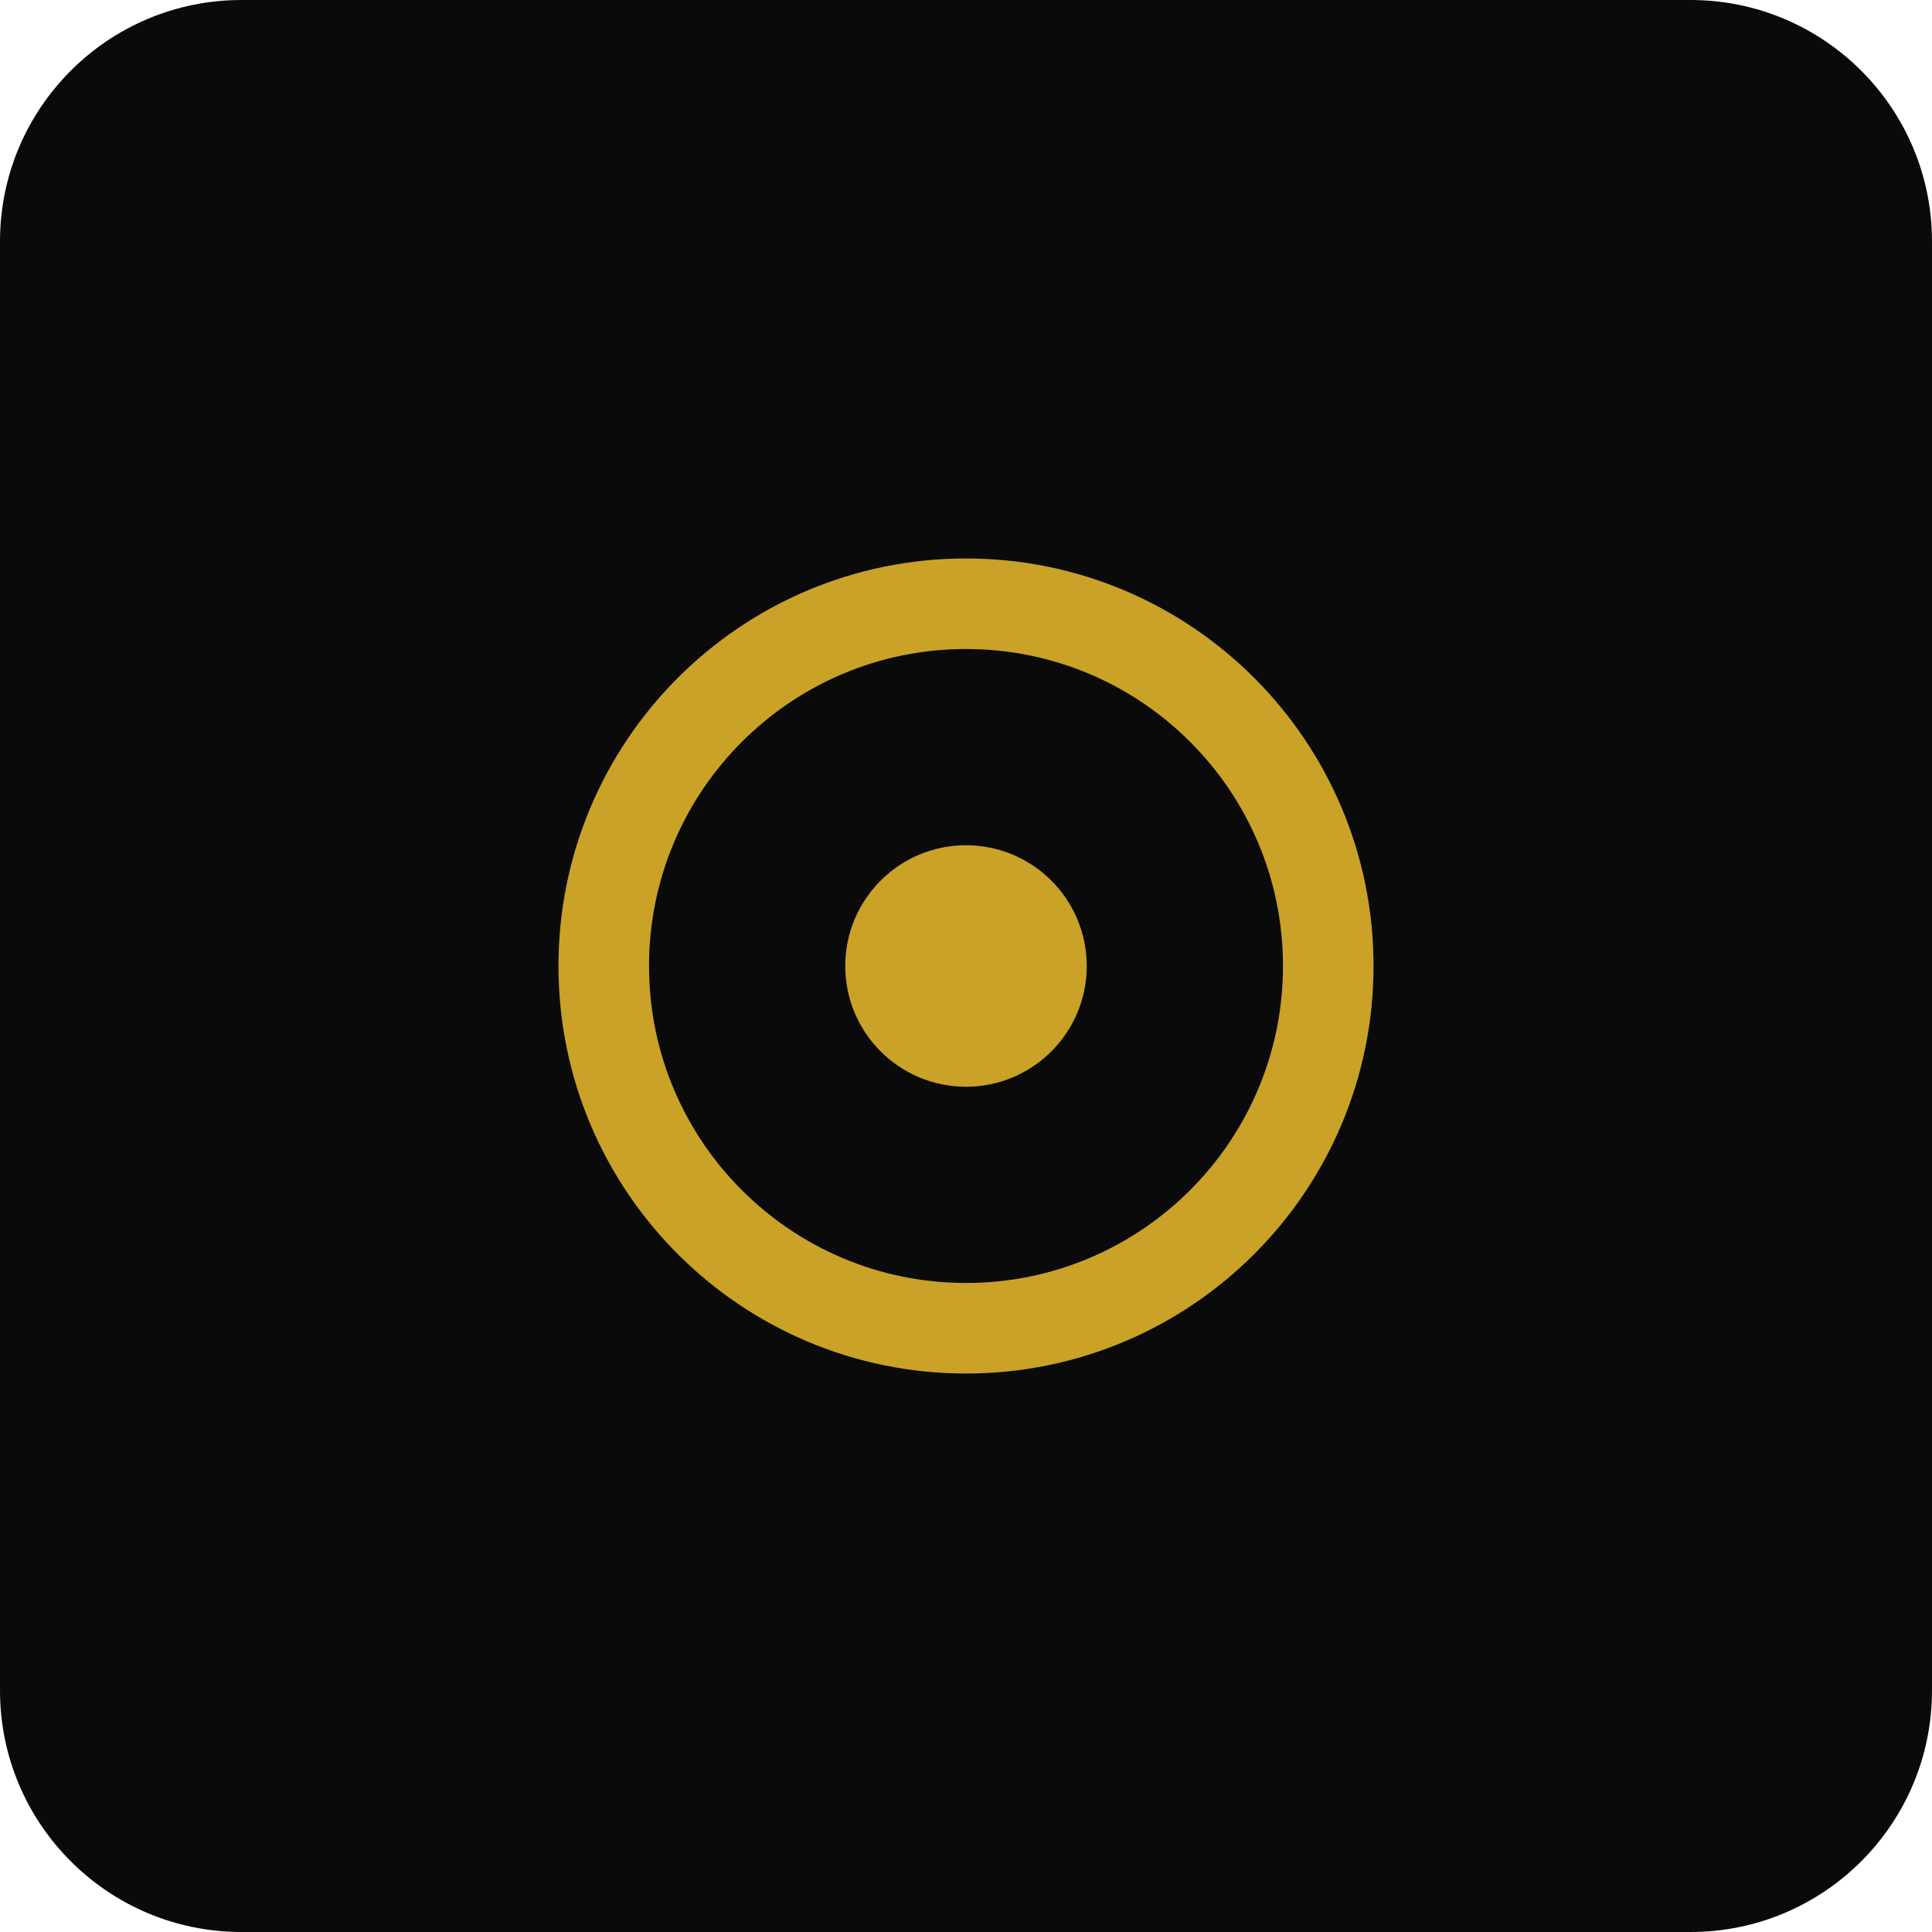
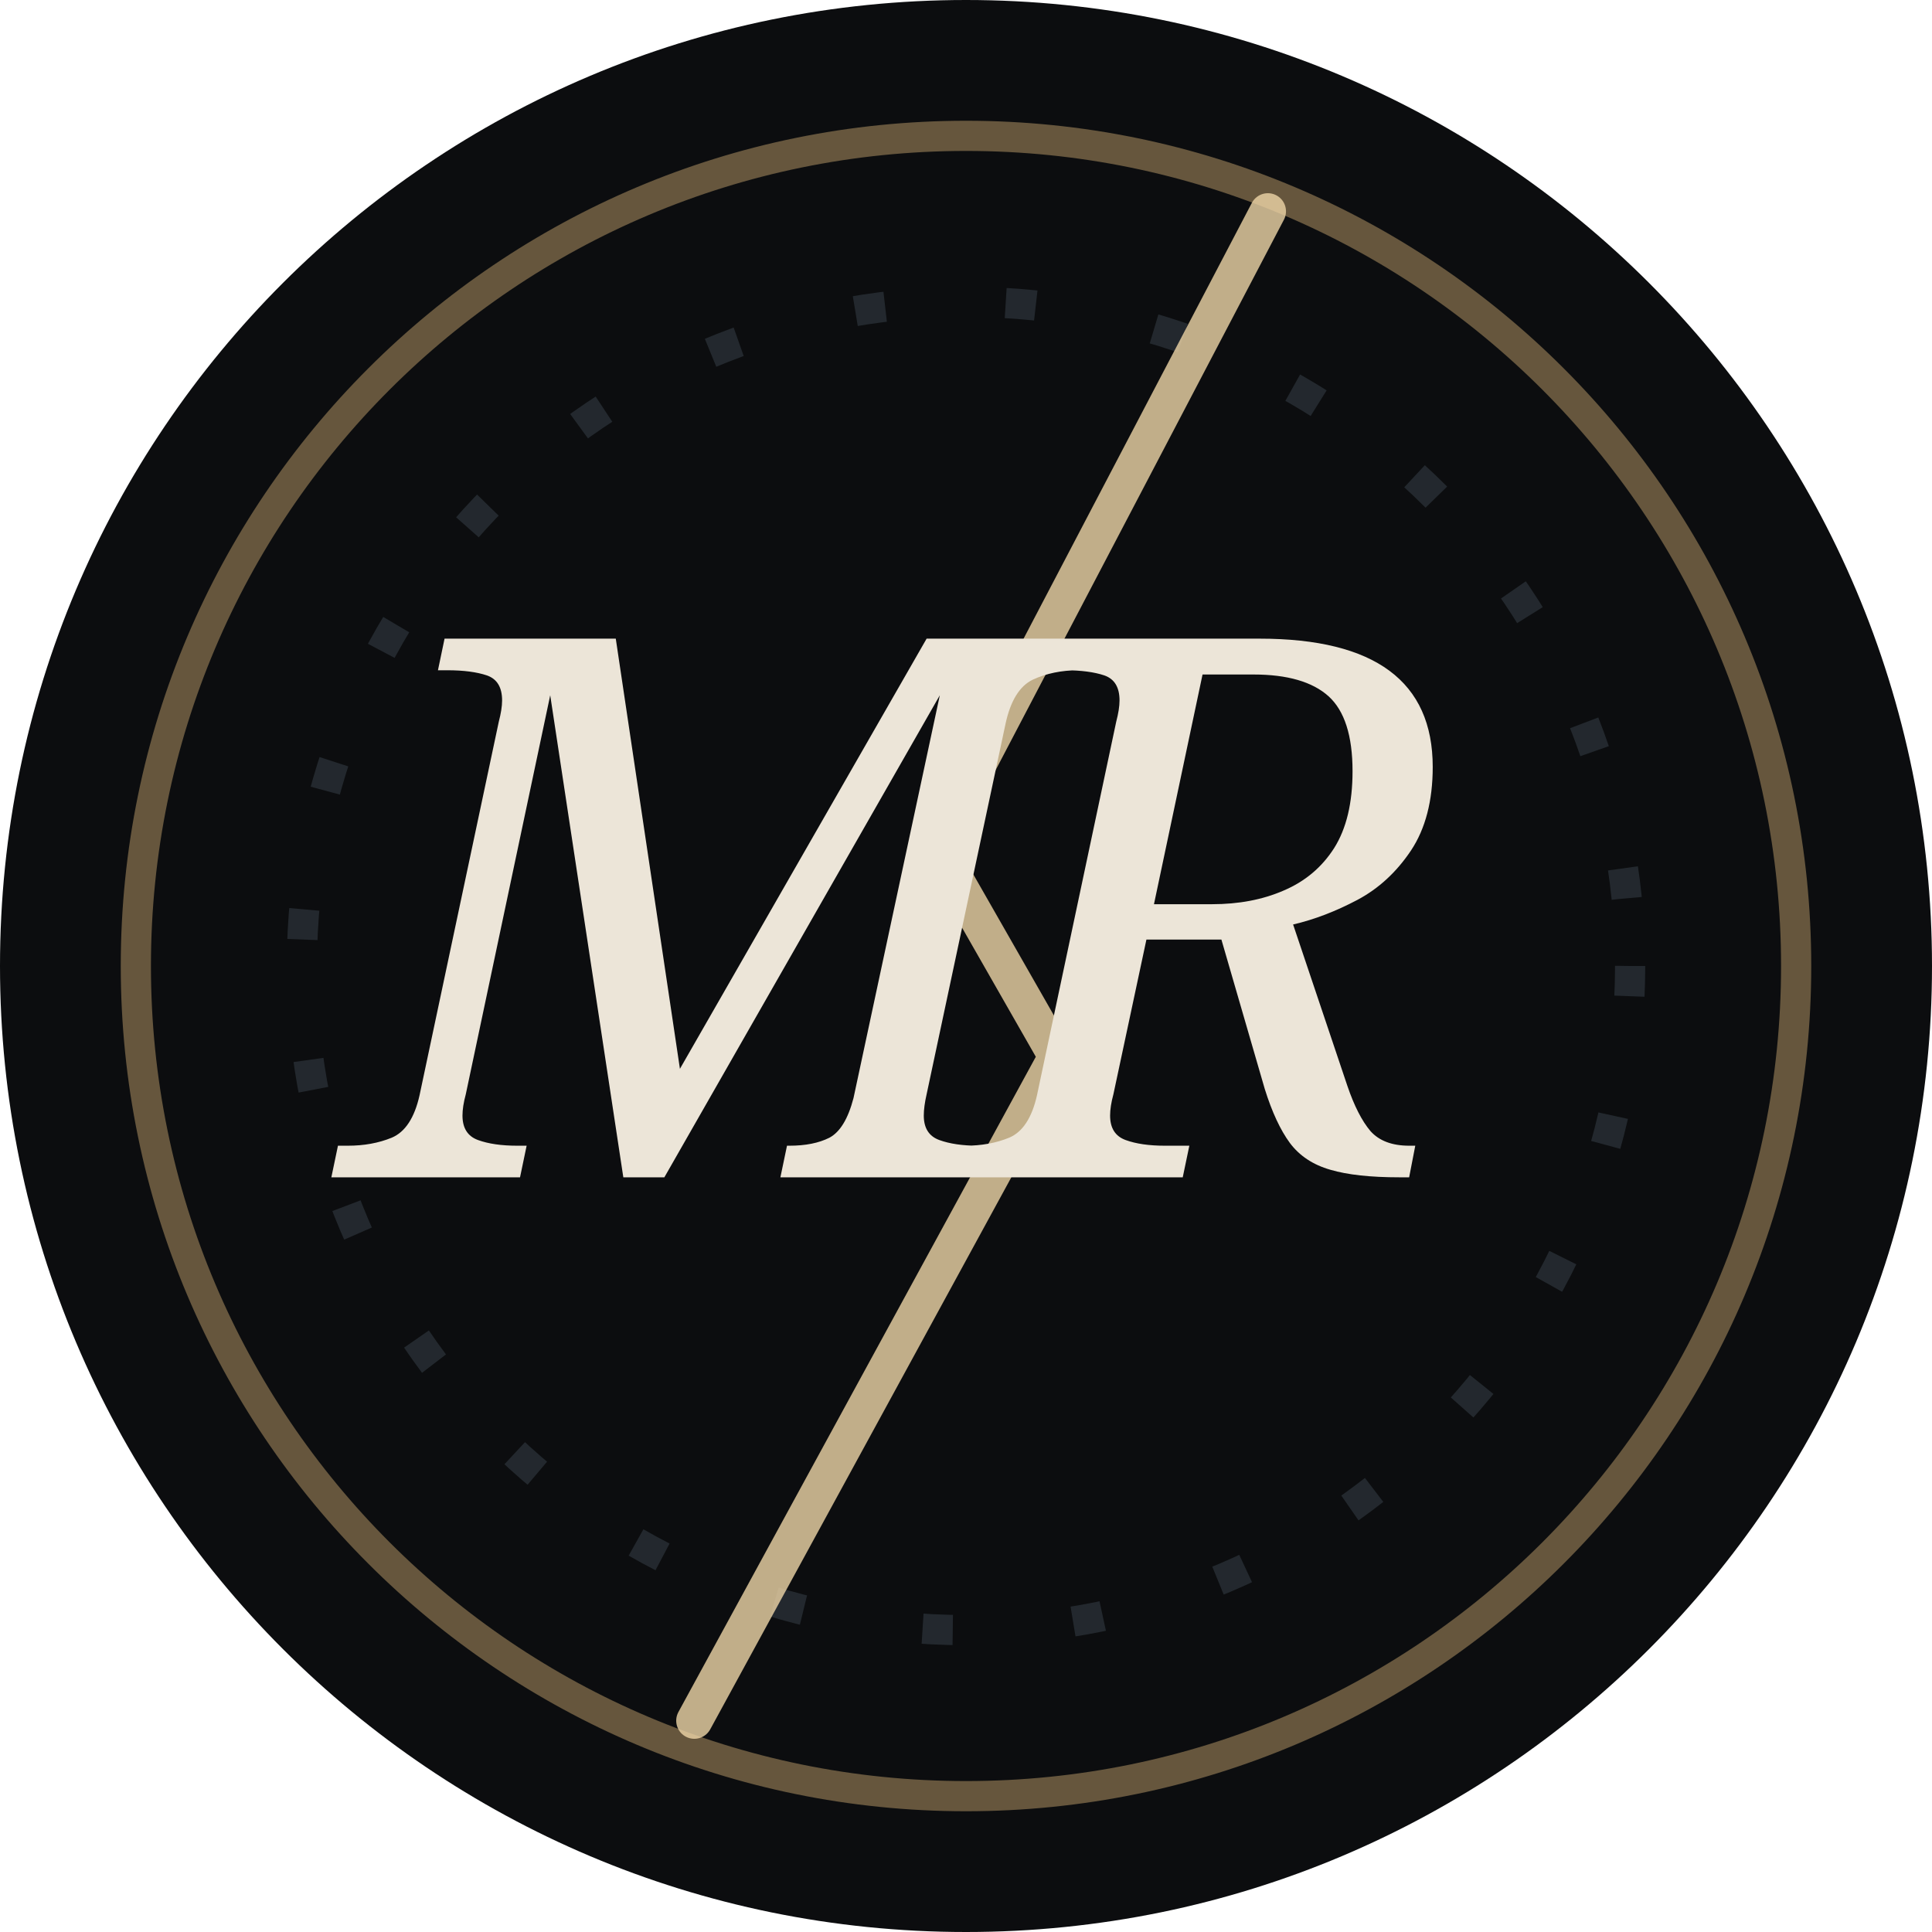
- <svg xmlns="http://www.w3.org/2000/svg" viewBox="0 0 32 32" fill="none">
-   <rect width="32" height="32" rx="4" fill="#0a0a0b" />
-   <circle cx="16" cy="16" r="6" stroke="#c9a227" stroke-width="1.5" fill="none" />
-   <circle cx="16" cy="16" r="2" fill="#c9a227" />
+ <svg xmlns="http://www.w3.org/2000/svg" viewBox="0 0 64 64">
+   <rect width="64" height="64" rx="32" fill="#0c0d0f" />
+   <circle cx="32" cy="32" r="27.5" fill="none" stroke="#d3b077" stroke-opacity=".45" />
+   <circle cx="32" cy="32" r="22" fill="none" stroke="#7f9aab" stroke-opacity=".2" stroke-dasharray="1 4" />
+   <path d="M42 7 31 28l4 7-12 22" fill="none" stroke="#eed6a7" stroke-width="1.2" stroke-linecap="round" stroke-opacity=".8" />
+   <text x="30" y="39" text-anchor="middle" font-family="Georgia,serif" font-style="italic" font-size="25" fill="#ece5d8" letter-spacing="-3">MR</text>
</svg>
